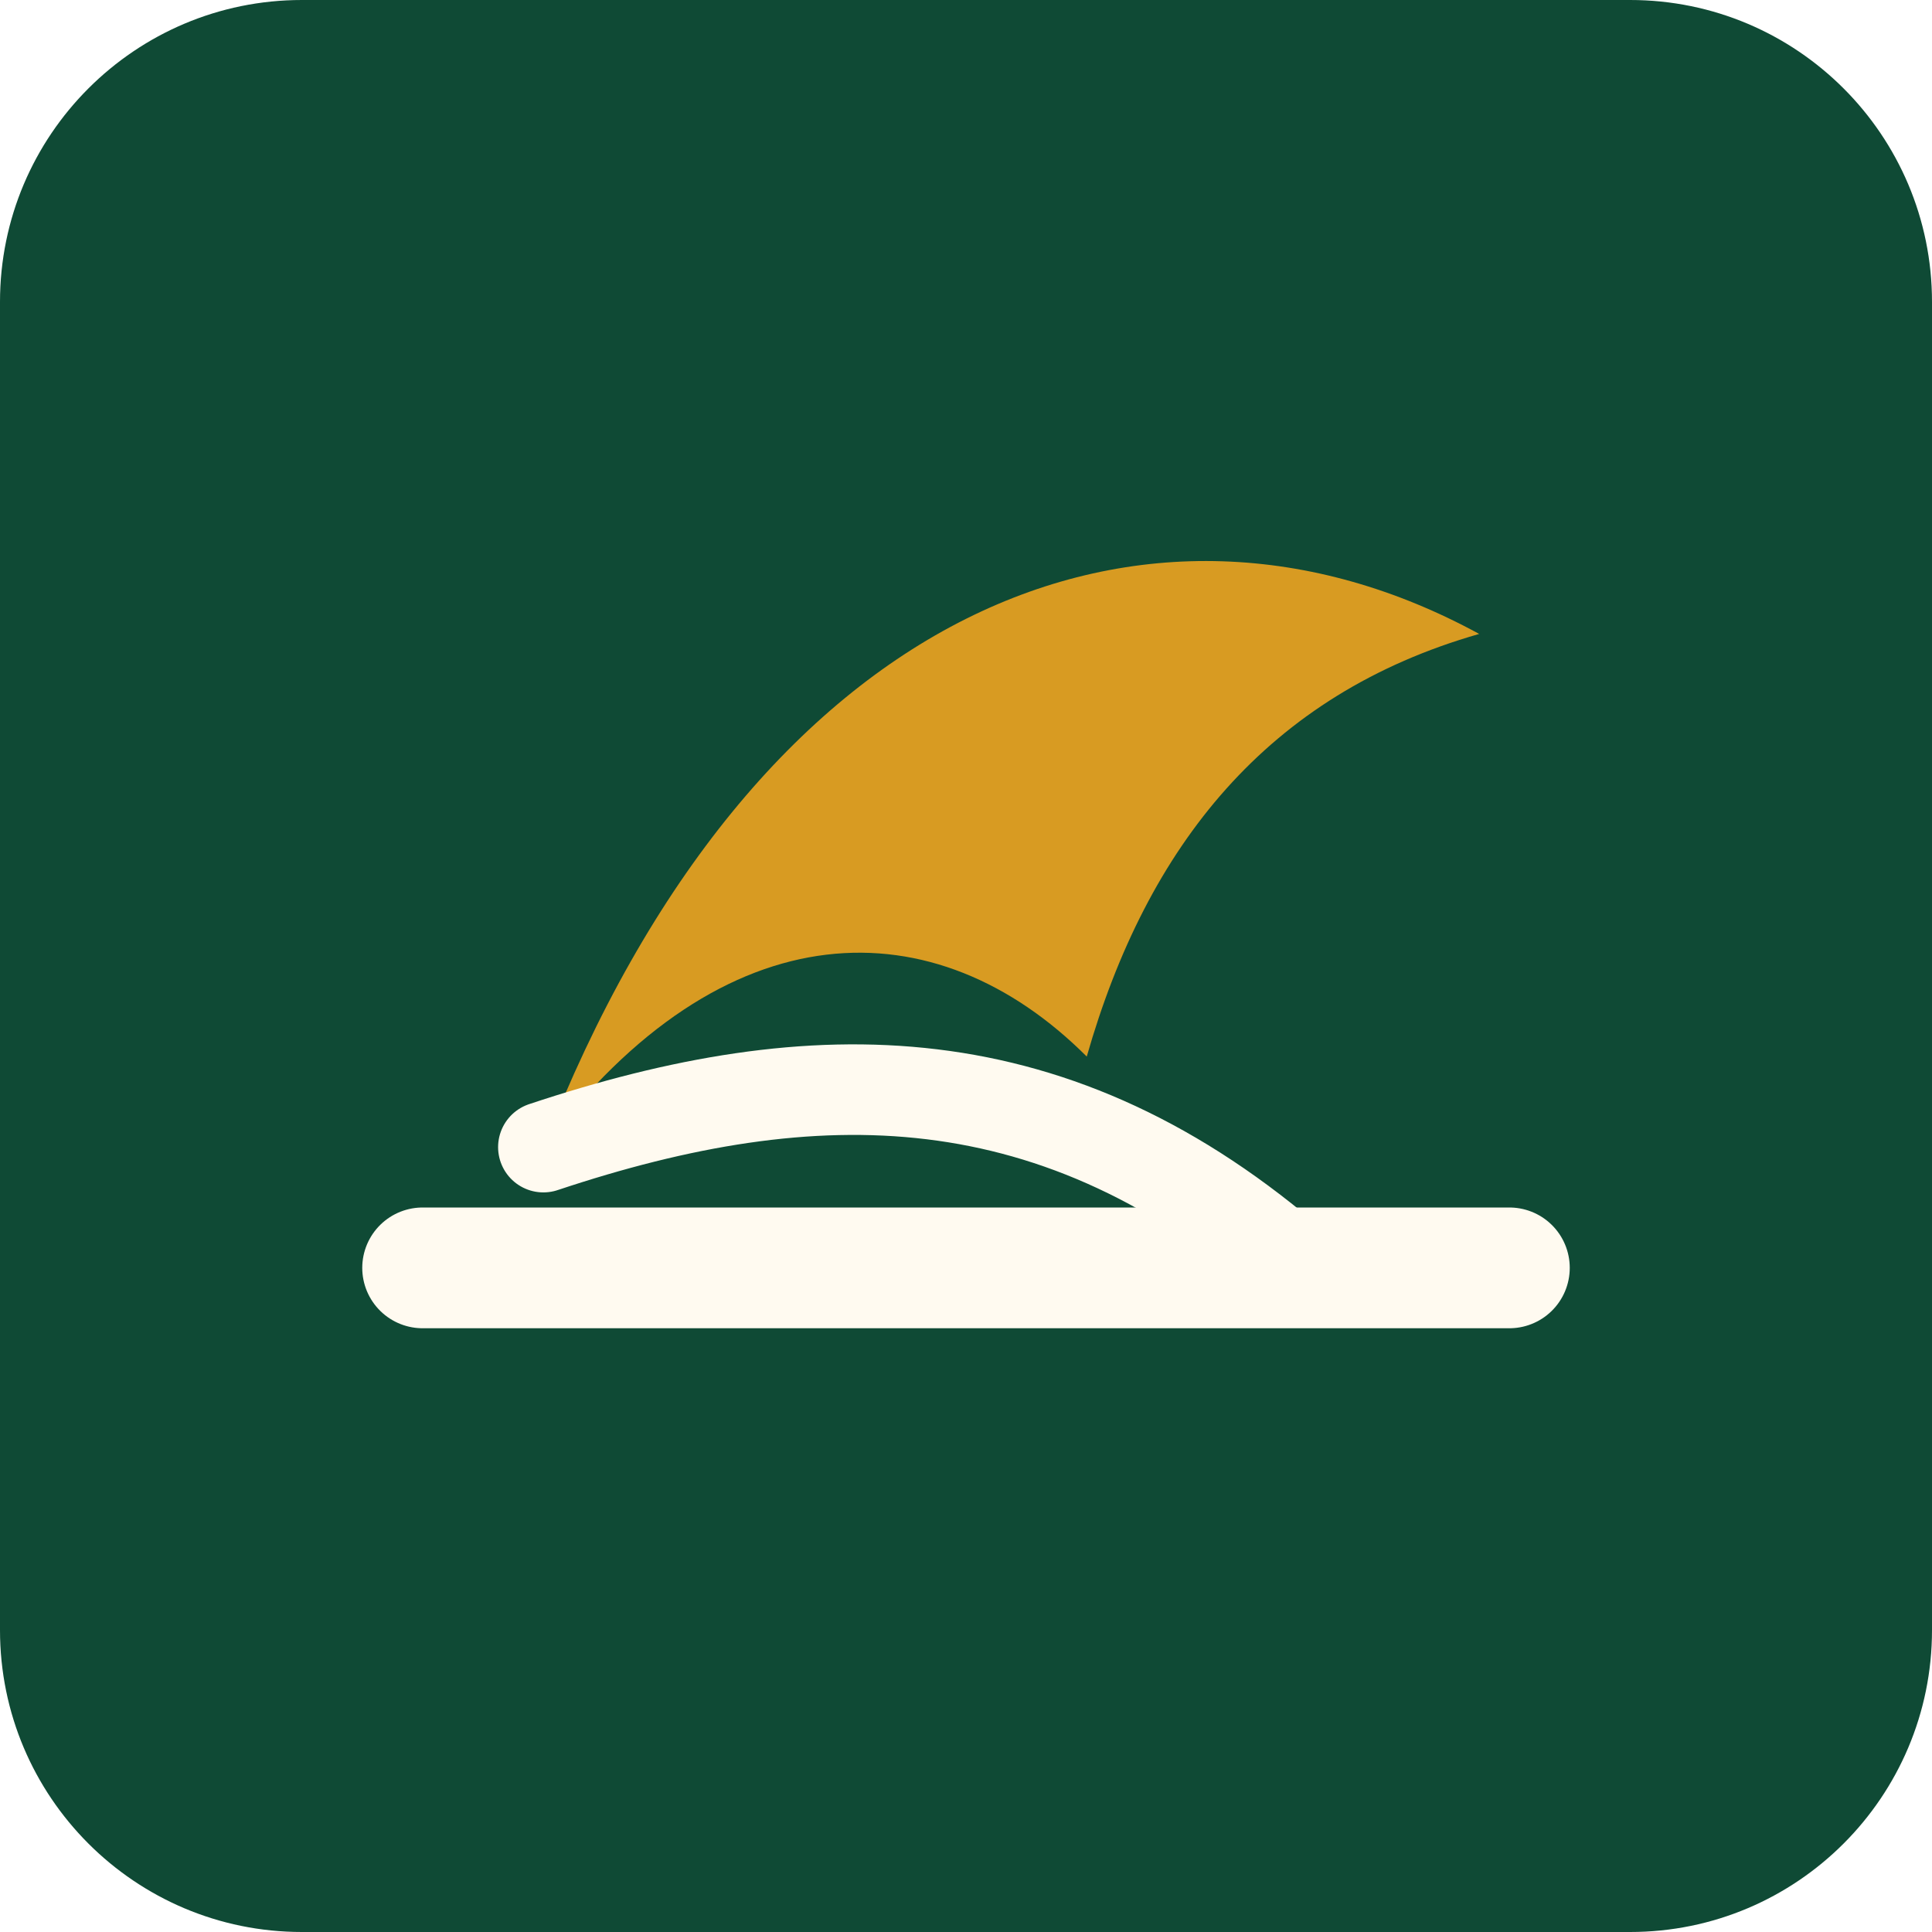
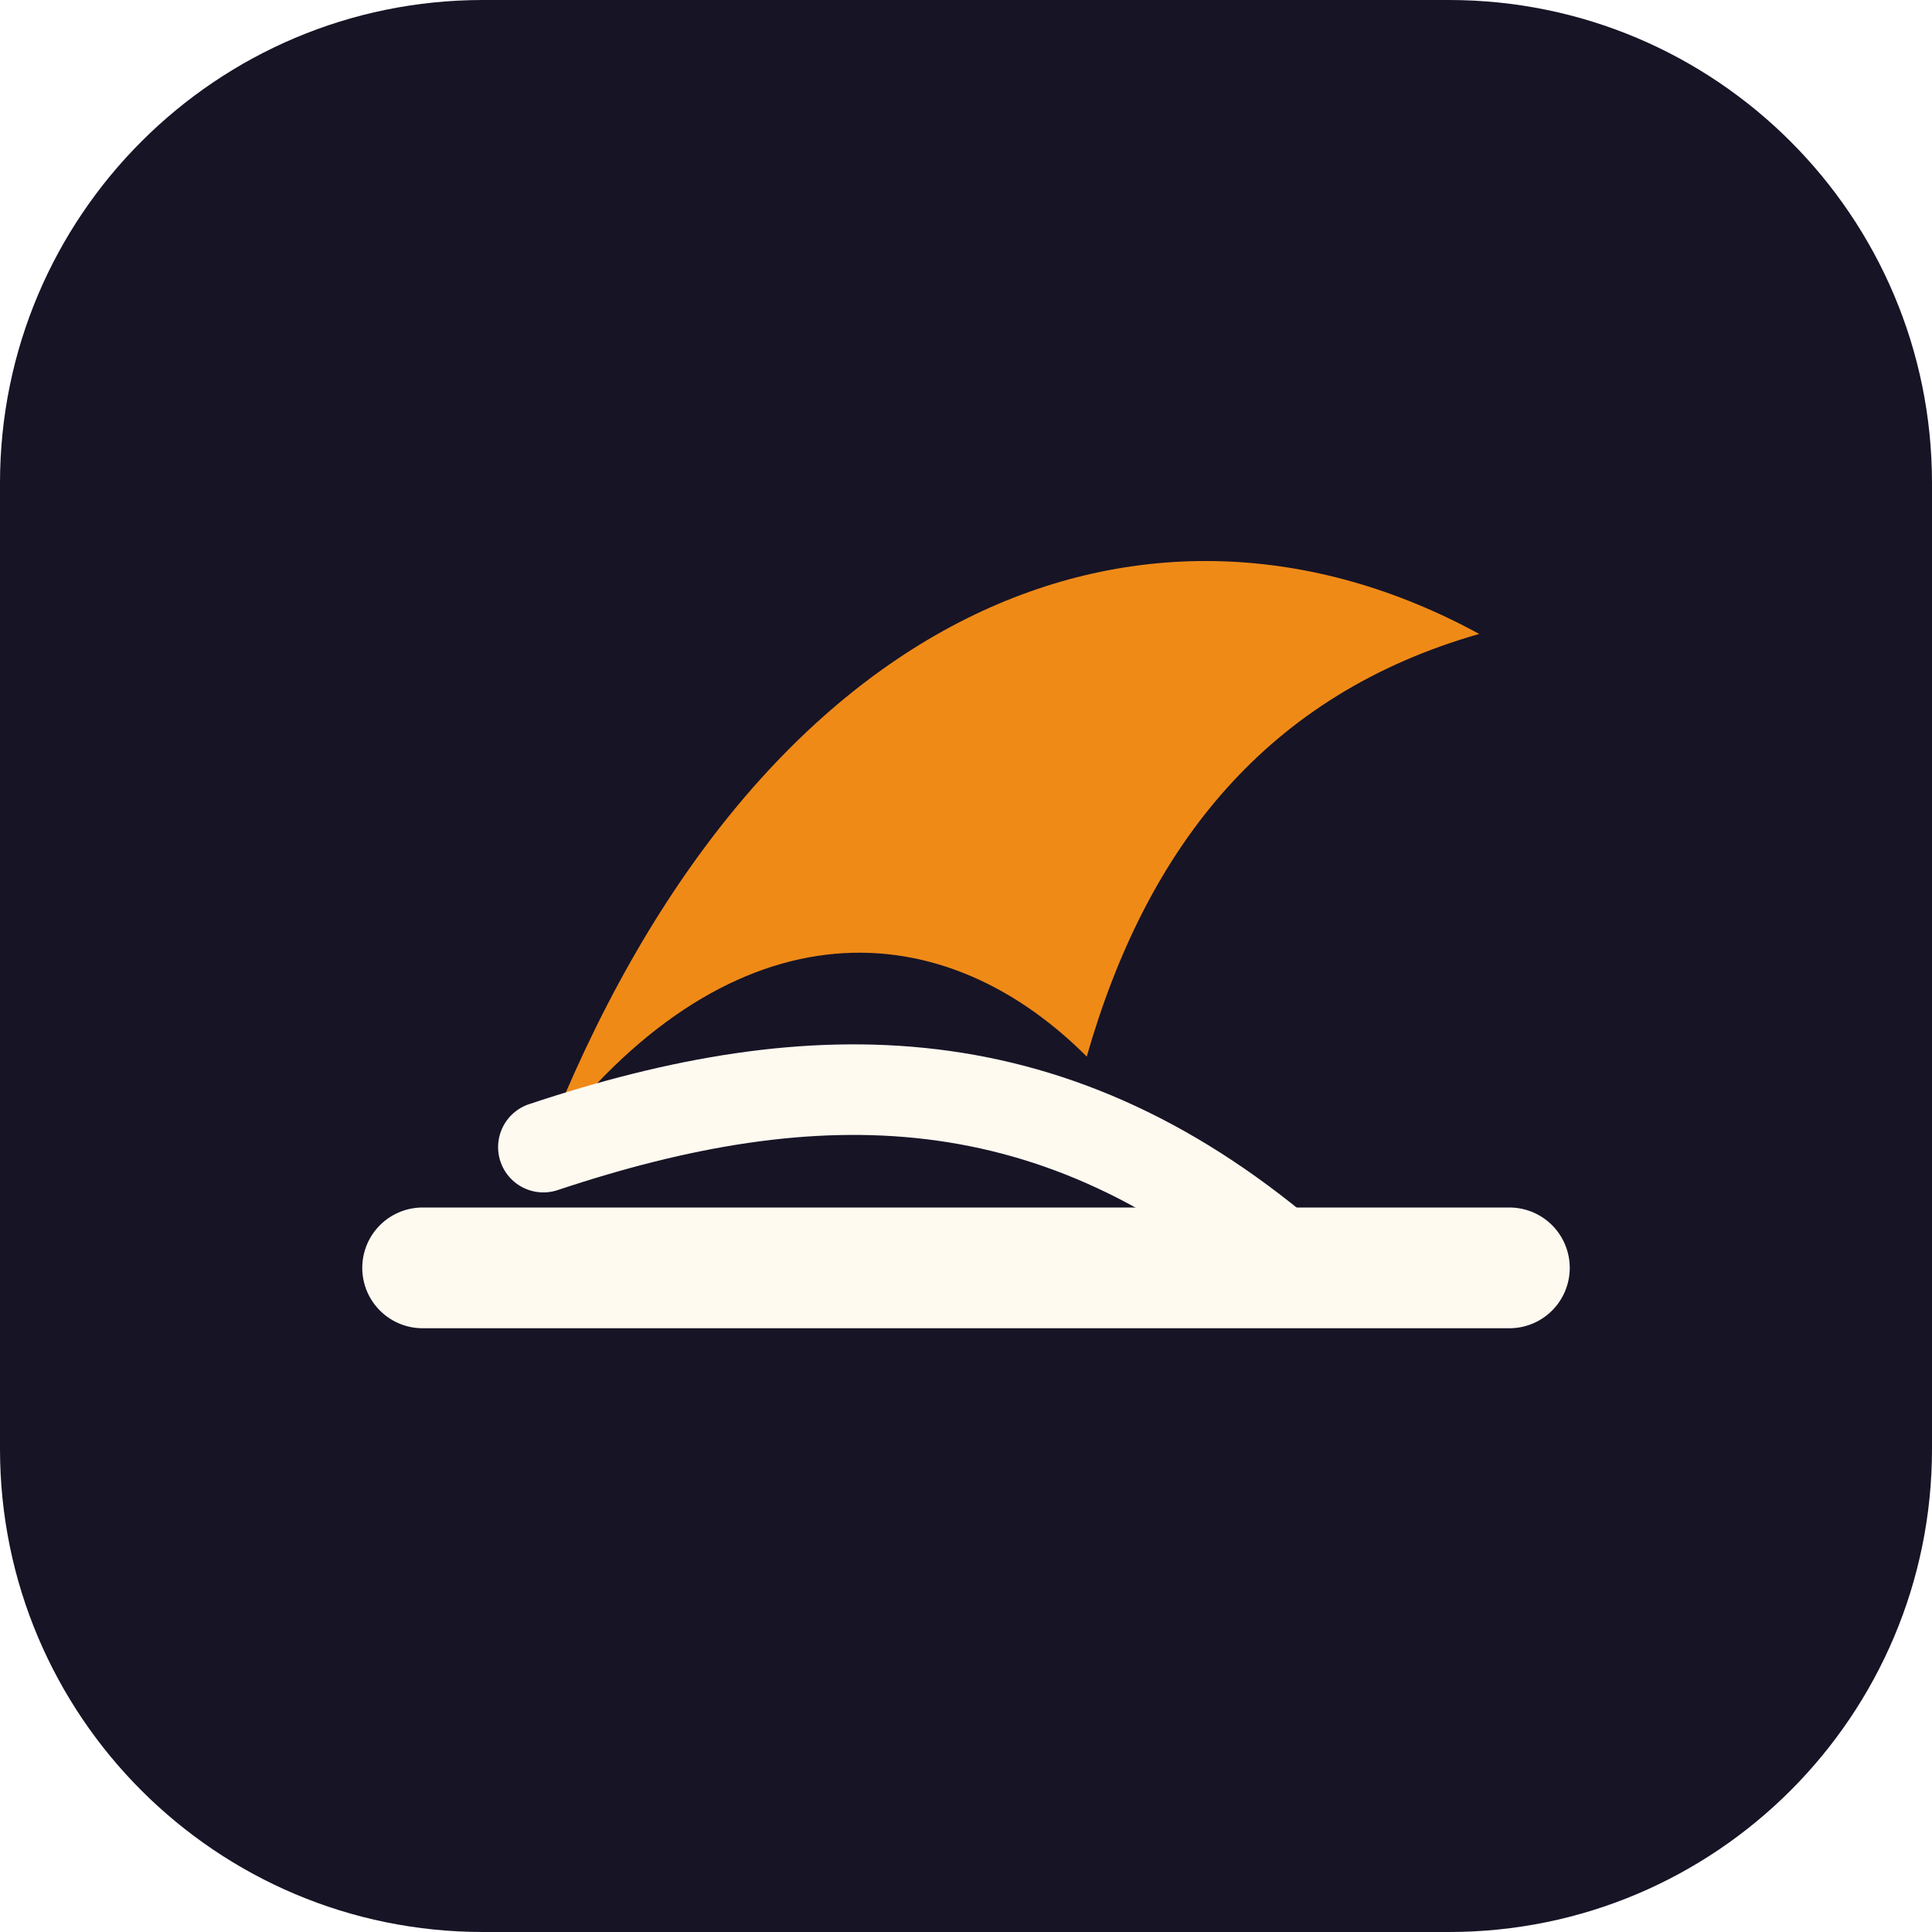
<svg xmlns="http://www.w3.org/2000/svg" viewBox="0 0 64 64">
-   <rect width="64" height="64" rx="10" fill="#0f4a35" />
+   <rect width="64" height="64" rx="16" fill="#171426" />
  <path d="M14 42h36" stroke="#fffaf0" stroke-width="4" stroke-linecap="round" />
-   <path d="M18 38c7-18 20-23 31-17-7 2-11 7-13 14-5-5-12-5-18 3z" fill="#d89b22" />
+   <path d="M18 38c7-18 20-23 31-17-7 2-11 7-13 14-5-5-12-5-18 3z" fill="#ef8a17" />
  <path d="M18 38c9-3 17-3 25 4" stroke="#fffaf0" stroke-width="3" stroke-linecap="round" fill="none" />
</svg>
